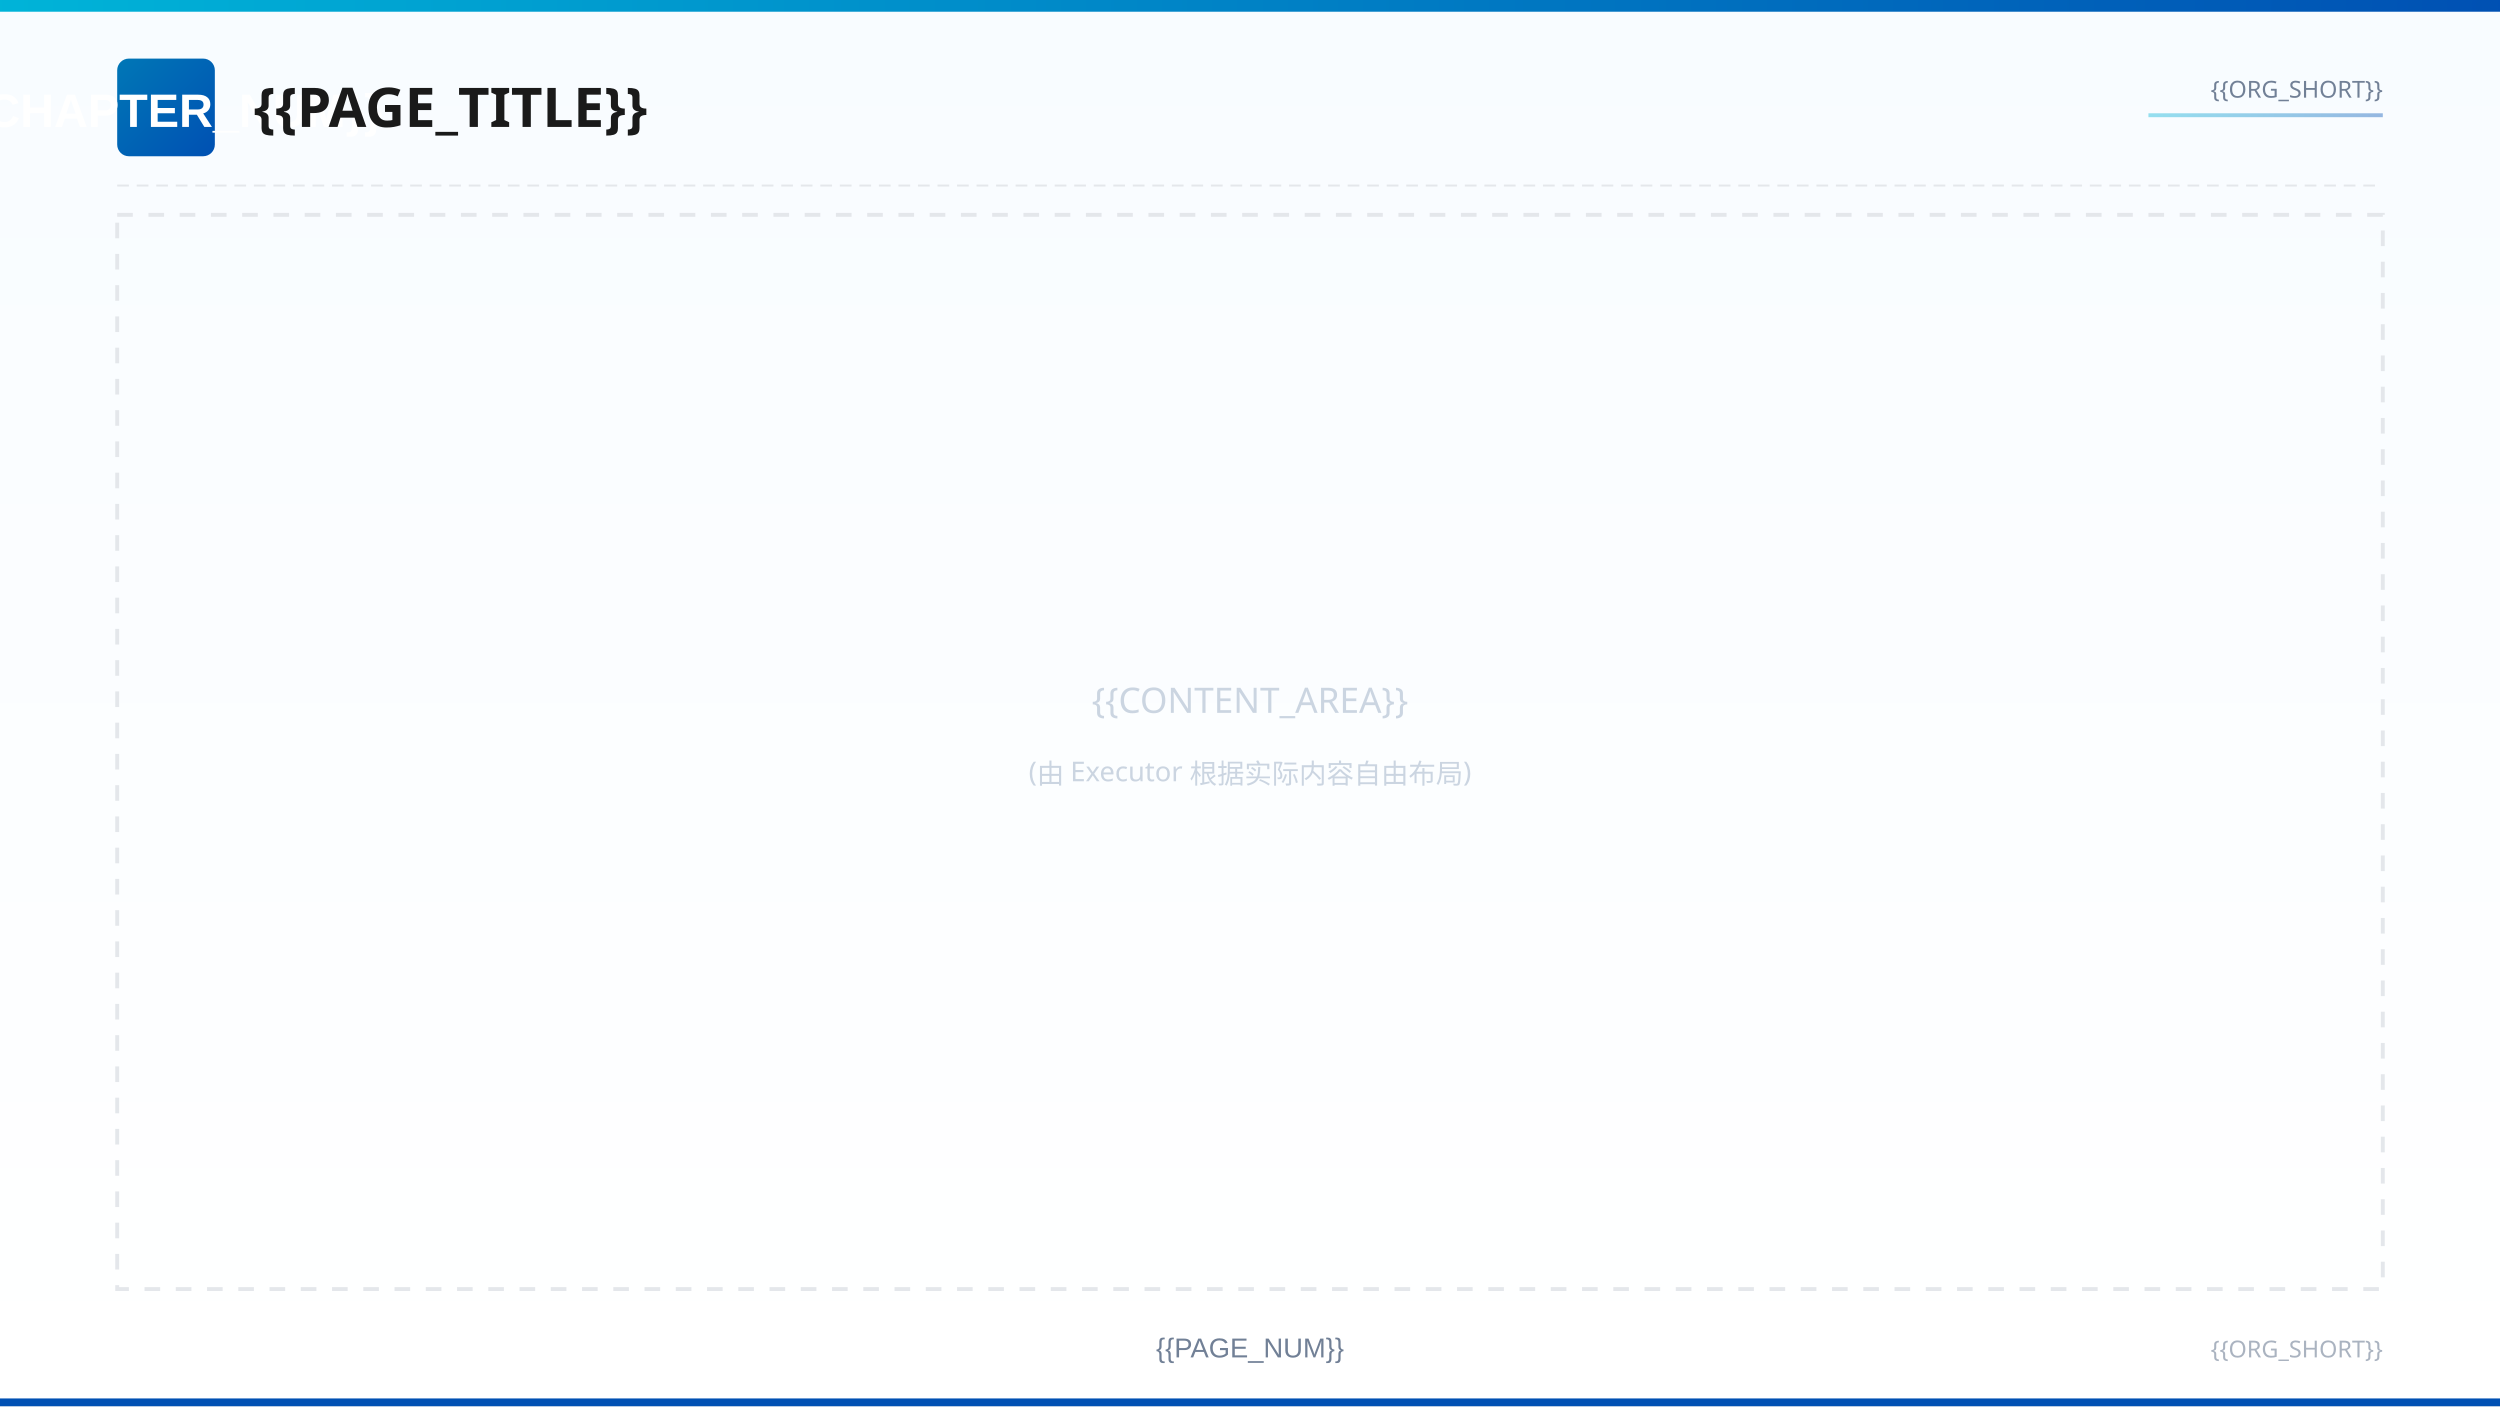
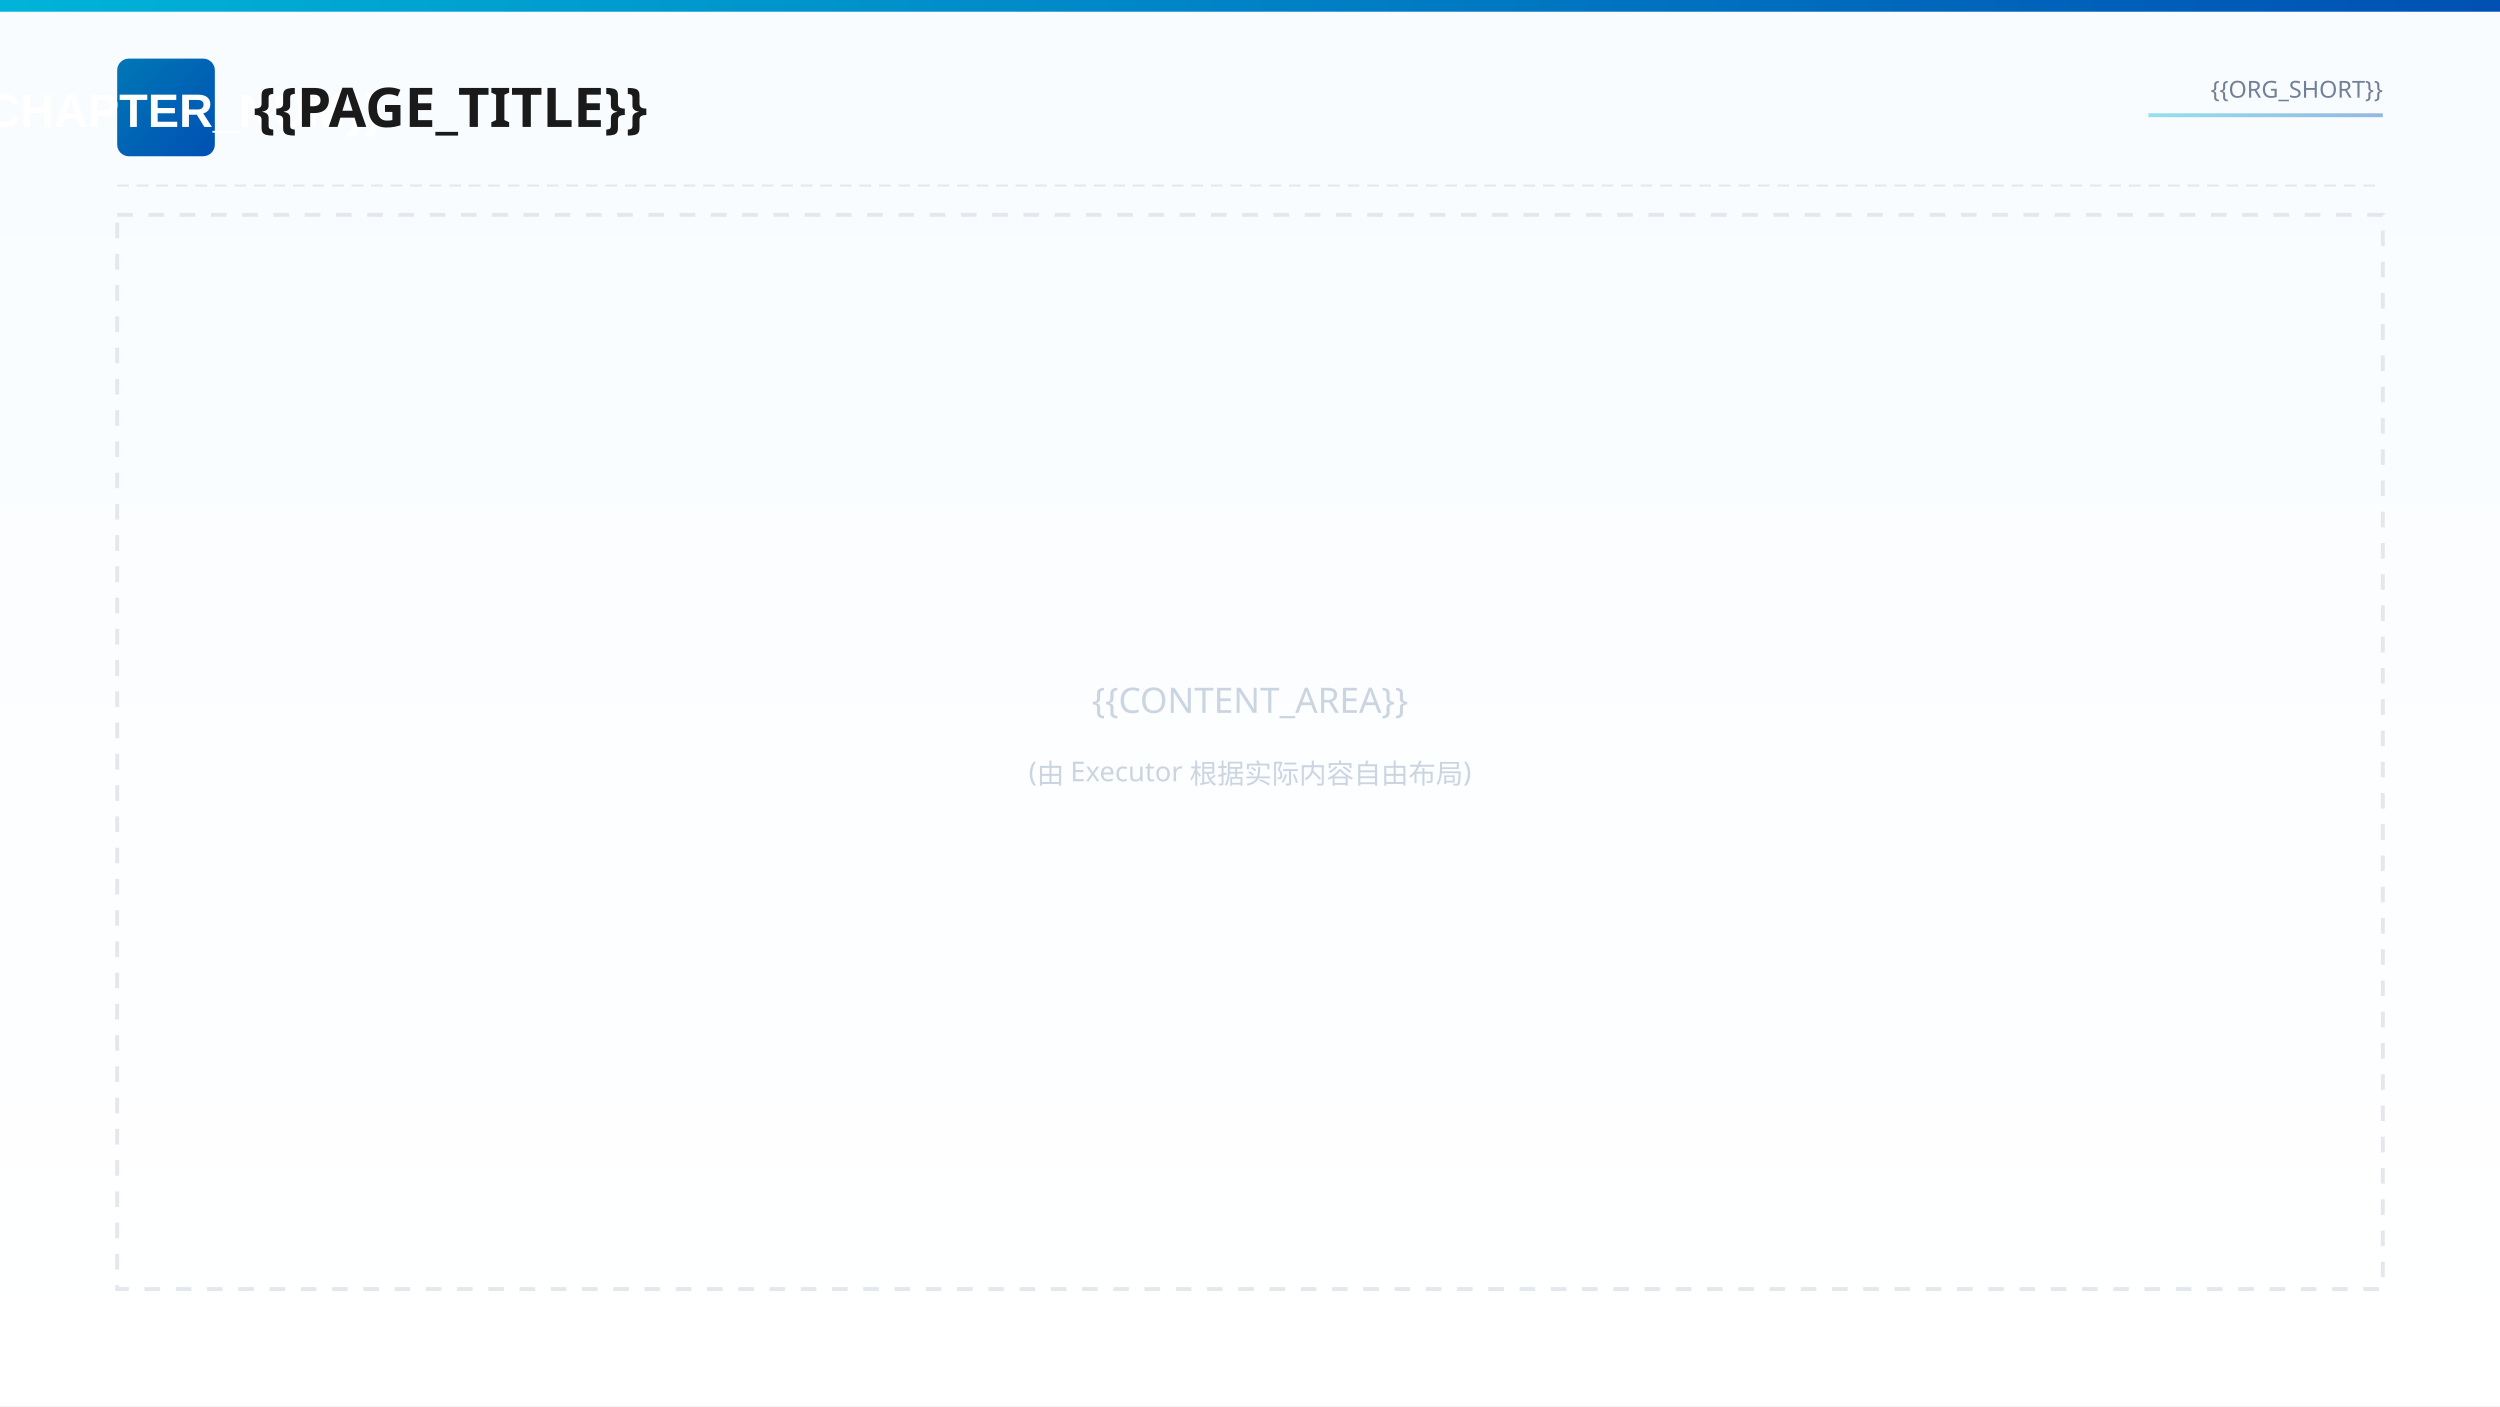
<svg xmlns="http://www.w3.org/2000/svg" viewBox="0 0 1280 720">
  <defs>
    <linearGradient id="topGrad" x1="0%" y1="0%" x2="100%" y2="0%">
      <stop offset="0%" style="stop-color:#00B4D8;stop-opacity:1" />
      <stop offset="100%" style="stop-color:#0050B3;stop-opacity:1" />
    </linearGradient>
    <linearGradient id="numGrad" x1="0%" y1="0%" x2="100%" y2="100%">
      <stop offset="0%" style="stop-color:#0077B6;stop-opacity:1" />
      <stop offset="100%" style="stop-color:#0050B3;stop-opacity:1" />
    </linearGradient>
    <linearGradient id="bgGrad" x1="0%" y1="0%" x2="0%" y2="100%">
      <stop offset="0%" style="stop-color:#F8FCFF;stop-opacity:1" />
      <stop offset="100%" style="stop-color:#FFFFFF;stop-opacity:1" />
    </linearGradient>
  </defs>
  <rect x="0" y="0" width="1280" height="720" fill="url(#bgGrad)" />
  <rect x="0" y="0" width="1280" height="6" fill="url(#topGrad)" />
  <rect x="60" y="30" width="50" height="50" rx="6" fill="url(#numGrad)" />
  <text x="85" y="65" text-anchor="middle" font-family="Arial, sans-serif" font-size="24" font-weight="bold" fill="#FFFFFF">{{CHAPTER_NUM}}</text>
  <text x="130" y="65" font-family="Microsoft YaHei, SimHei, sans-serif" font-size="28" font-weight="bold" fill="#1A1A1A">{{PAGE_TITLE}}</text>
  <text x="1220" y="50" text-anchor="end" font-family="Microsoft YaHei, sans-serif" font-size="12" fill="#718096">{{ORG_SHORT}}</text>
  <rect x="1100" y="58" width="120" height="2" fill="url(#topGrad)" fill-opacity="0.4" />
  <line x1="60" y1="95" x2="1220" y2="95" stroke="#E4E7EB" stroke-width="1" stroke-dasharray="6,4" />
  <rect x="60" y="110" width="1160" height="550" fill="none" stroke="#E4E7EB" stroke-width="2" stroke-dasharray="8,8" />
  <text x="640" y="365" text-anchor="middle" fill="#CBD5E1" font-size="18" font-family="Microsoft YaHei, sans-serif">
        {{CONTENT_AREA}}
    </text>
  <text x="640" y="400" text-anchor="middle" fill="#CBD5E1" font-size="14" font-family="Microsoft YaHei, sans-serif">
        (由 Executor 根据实际内容自由布局)
    </text>
-   <rect x="0" y="716" width="1280" height="4" fill="#0050B3" />
-   <text x="640" y="695" text-anchor="middle" font-family="Arial, sans-serif" font-size="14" fill="#718096">{{PAGE_NUM}}</text>
-   <text x="1220" y="695" text-anchor="end" font-family="Microsoft YaHei, sans-serif" font-size="12" fill="#718096" fill-opacity="0.6">{{ORG_SHORT}}</text>
</svg>
